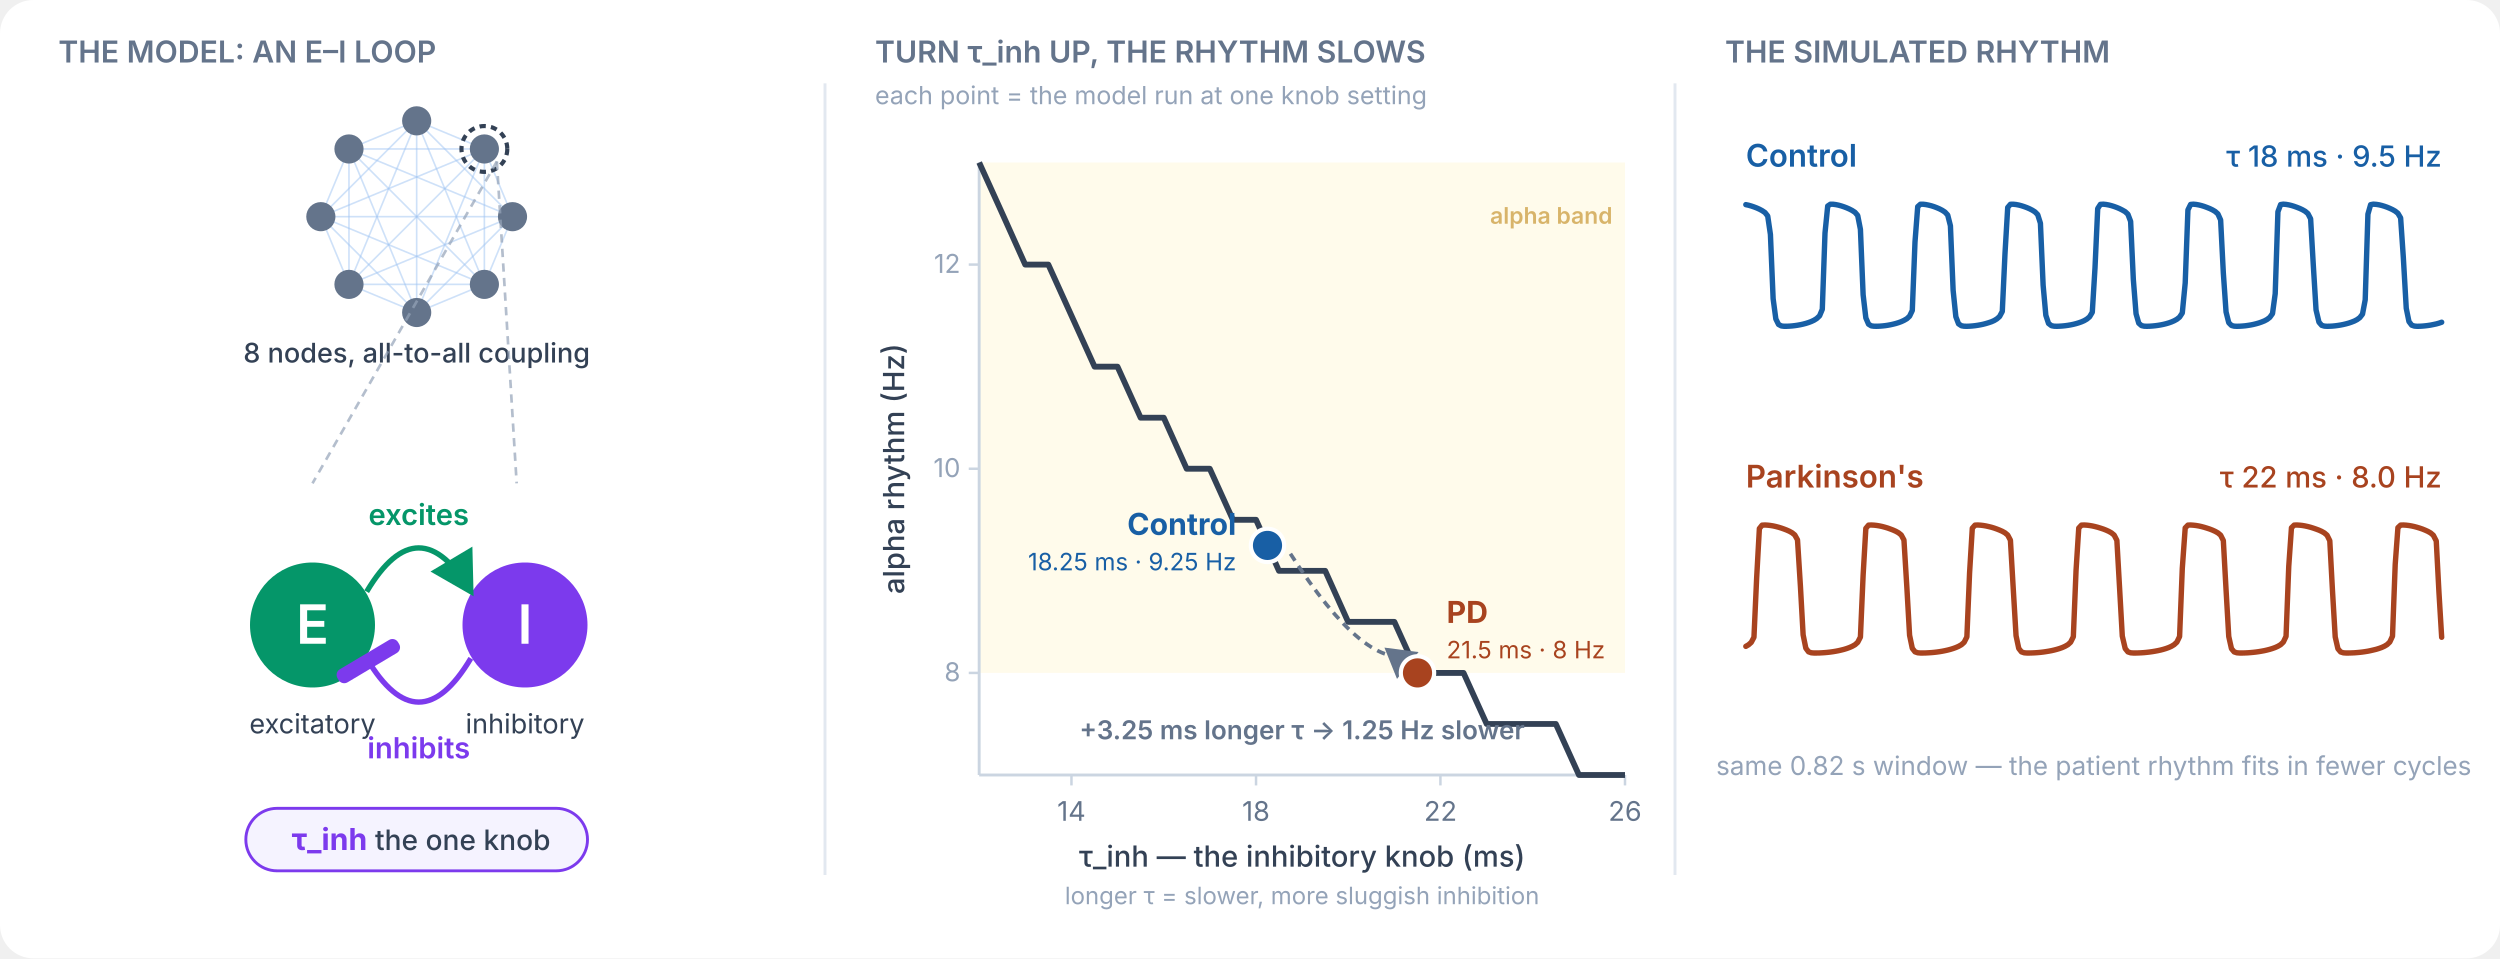
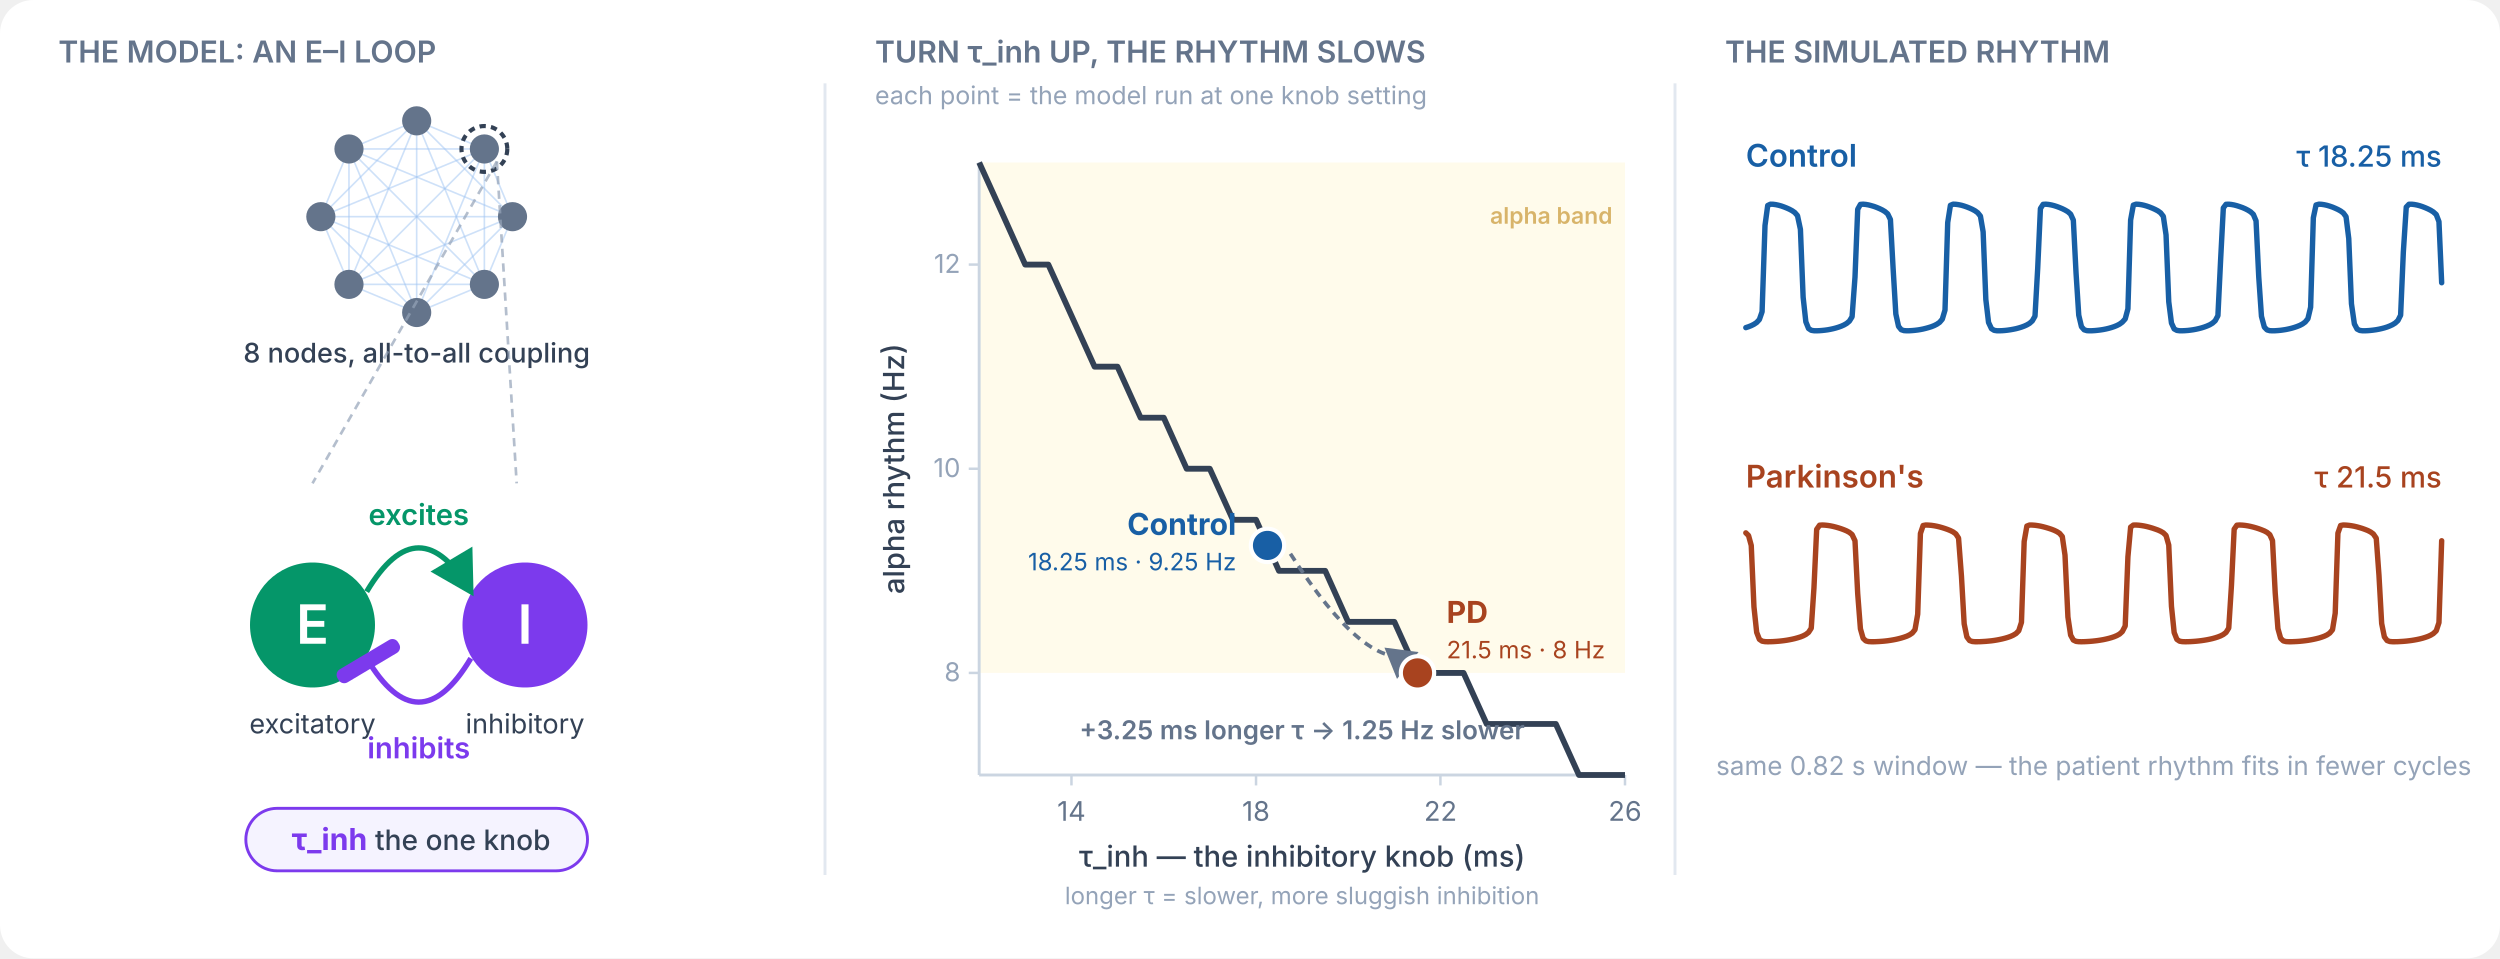
<svg xmlns="http://www.w3.org/2000/svg" viewBox="0 0 1200 460" font-family="-apple-system, BlinkMacSystemFont, 'Segoe UI', 'Inter', Helvetica, Arial, sans-serif">
  <defs>
    <marker id="ex" markerWidth="9" markerHeight="9" refX="7" refY="4.5" orient="auto">
      <path d="M0,0 L0,9 L8,4.5 z" fill="#059669" />
    </marker>
    <marker id="bar" markerWidth="10" markerHeight="16" refX="3" refY="8" orient="auto">
      <rect x="1" y="1.5" width="2.8" height="13" rx="1.2" fill="#7c3aed" />
    </marker>
    <marker id="sh" markerWidth="9" markerHeight="9" refX="6.5" refY="4.5" orient="auto">
      <path d="M0,0 L0,9 L8,4.5 z" fill="#64748b" />
    </marker>
  </defs>
  <rect width="1200" height="460" rx="16" fill="#ffffff" />
  <line x1="396.0" y1="40.0" x2="396.0" y2="420.0" stroke="#e2e8f0" stroke-width="1.4" />
  <line x1="804.0" y1="40.0" x2="804.0" y2="420.0" stroke="#e2e8f0" stroke-width="1.4" />
  <text x="28" y="30" fill="#64748b" font-size="14.5" font-weight="600" text-anchor="start" font-family="-apple-system, BlinkMacSystemFont, 'Segoe UI', 'Inter', Helvetica, Arial, sans-serif">THE MODEL: AN E–I LOOP</text>
  <line x1="200.0" y1="58.0" x2="232.5" y2="71.5" stroke="#9ec3f2" stroke-width="0.8" opacity="0.5" />
  <line x1="200.0" y1="58.0" x2="246.0" y2="104.0" stroke="#9ec3f2" stroke-width="0.8" opacity="0.5" />
  <line x1="200.0" y1="58.0" x2="232.5" y2="136.5" stroke="#9ec3f2" stroke-width="0.8" opacity="0.5" />
  <line x1="200.0" y1="58.0" x2="200.0" y2="150.0" stroke="#9ec3f2" stroke-width="0.8" opacity="0.5" />
  <line x1="200.0" y1="58.0" x2="167.5" y2="136.5" stroke="#9ec3f2" stroke-width="0.8" opacity="0.5" />
  <line x1="200.0" y1="58.0" x2="154.0" y2="104.0" stroke="#9ec3f2" stroke-width="0.8" opacity="0.5" />
  <line x1="200.0" y1="58.0" x2="167.5" y2="71.5" stroke="#9ec3f2" stroke-width="0.8" opacity="0.5" />
  <line x1="232.5" y1="71.5" x2="246.0" y2="104.0" stroke="#9ec3f2" stroke-width="0.8" opacity="0.5" />
  <line x1="232.5" y1="71.5" x2="232.5" y2="136.5" stroke="#9ec3f2" stroke-width="0.8" opacity="0.5" />
  <line x1="232.5" y1="71.5" x2="200.0" y2="150.0" stroke="#9ec3f2" stroke-width="0.8" opacity="0.5" />
  <line x1="232.5" y1="71.5" x2="167.5" y2="136.5" stroke="#9ec3f2" stroke-width="0.8" opacity="0.5" />
  <line x1="232.5" y1="71.5" x2="154.0" y2="104.0" stroke="#9ec3f2" stroke-width="0.8" opacity="0.5" />
  <line x1="232.5" y1="71.5" x2="167.5" y2="71.5" stroke="#9ec3f2" stroke-width="0.8" opacity="0.5" />
  <line x1="246.0" y1="104.0" x2="232.5" y2="136.5" stroke="#9ec3f2" stroke-width="0.8" opacity="0.5" />
  <line x1="246.0" y1="104.0" x2="200.0" y2="150.0" stroke="#9ec3f2" stroke-width="0.8" opacity="0.5" />
  <line x1="246.0" y1="104.0" x2="167.5" y2="136.5" stroke="#9ec3f2" stroke-width="0.8" opacity="0.5" />
  <line x1="246.0" y1="104.0" x2="154.0" y2="104.0" stroke="#9ec3f2" stroke-width="0.8" opacity="0.5" />
  <line x1="246.0" y1="104.0" x2="167.5" y2="71.5" stroke="#9ec3f2" stroke-width="0.8" opacity="0.5" />
  <line x1="232.5" y1="136.5" x2="200.0" y2="150.0" stroke="#9ec3f2" stroke-width="0.8" opacity="0.5" />
  <line x1="232.5" y1="136.5" x2="167.5" y2="136.5" stroke="#9ec3f2" stroke-width="0.8" opacity="0.5" />
  <line x1="232.5" y1="136.5" x2="154.0" y2="104.0" stroke="#9ec3f2" stroke-width="0.8" opacity="0.5" />
  <line x1="232.5" y1="136.5" x2="167.5" y2="71.5" stroke="#9ec3f2" stroke-width="0.8" opacity="0.5" />
  <line x1="200.0" y1="150.0" x2="167.5" y2="136.5" stroke="#9ec3f2" stroke-width="0.8" opacity="0.5" />
  <line x1="200.0" y1="150.0" x2="154.0" y2="104.0" stroke="#9ec3f2" stroke-width="0.8" opacity="0.5" />
  <line x1="200.0" y1="150.0" x2="167.5" y2="71.5" stroke="#9ec3f2" stroke-width="0.8" opacity="0.5" />
  <line x1="167.5" y1="136.5" x2="154.0" y2="104.0" stroke="#9ec3f2" stroke-width="0.8" opacity="0.5" />
  <line x1="167.5" y1="136.5" x2="167.5" y2="71.5" stroke="#9ec3f2" stroke-width="0.8" opacity="0.5" />
  <line x1="154.0" y1="104.0" x2="167.5" y2="71.5" stroke="#9ec3f2" stroke-width="0.8" opacity="0.5" />
  <circle cx="200.0" cy="58.0" r="7" fill="#64748b" />
  <circle cx="232.5" cy="71.5" r="11" fill="none" stroke="#334155" stroke-width="2" stroke-dasharray="3 2.5" />
  <circle cx="232.5" cy="71.5" r="7" fill="#64748b" />
  <circle cx="246.0" cy="104.0" r="7" fill="#64748b" />
  <circle cx="232.5" cy="136.5" r="7" fill="#64748b" />
  <circle cx="200.0" cy="150.0" r="7" fill="#64748b" />
  <circle cx="167.5" cy="136.5" r="7" fill="#64748b" />
  <circle cx="154.0" cy="104.0" r="7" fill="#64748b" />
  <circle cx="167.5" cy="71.5" r="7" fill="#64748b" />
  <text x="200" y="174" fill="#334155" font-size="13" font-weight="500" text-anchor="middle" font-family="-apple-system, BlinkMacSystemFont, 'Segoe UI', 'Inter', Helvetica, Arial, sans-serif">8 nodes, all-to-all coupling</text>
  <line x1="238.5" y1="77.5" x2="248.0" y2="232.0" stroke="#94a3b8" stroke-width="1.3" stroke-dasharray="4 3" opacity="0.7" />
  <line x1="238.5" y1="77.5" x2="150.0" y2="232.0" stroke="#94a3b8" stroke-width="1.3" stroke-dasharray="4 3" opacity="0.7" />
  <circle cx="150" cy="300" r="30" fill="#059669" />
  <text x="150" y="309" fill="#ffffff" font-size="26" font-weight="600" text-anchor="middle" font-family="-apple-system, BlinkMacSystemFont, 'Segoe UI', 'Inter', Helvetica, Arial, sans-serif">E</text>
  <text x="150" y="352" fill="#334155" font-size="13" font-weight="400" text-anchor="middle" font-family="-apple-system, BlinkMacSystemFont, 'Segoe UI', 'Inter', Helvetica, Arial, sans-serif">excitatory</text>
  <circle cx="252" cy="300" r="30" fill="#7c3aed" />
  <text x="252" y="309" fill="#ffffff" font-size="26" font-weight="600" text-anchor="middle" font-family="-apple-system, BlinkMacSystemFont, 'Segoe UI', 'Inter', Helvetica, Arial, sans-serif">I</text>
  <text x="252" y="352" fill="#334155" font-size="13" font-weight="400" text-anchor="middle" font-family="-apple-system, BlinkMacSystemFont, 'Segoe UI', 'Inter', Helvetica, Arial, sans-serif">inhibitory</text>
  <path d="M 176 284 Q 201.0 242 226 284" fill="none" stroke="#059669" stroke-width="2.6" marker-end="url(#ex)" />
  <text x="201.0" y="252" fill="#059669" font-size="14" font-weight="600" text-anchor="middle" font-family="-apple-system, BlinkMacSystemFont, 'Segoe UI', 'Inter', Helvetica, Arial, sans-serif">excites</text>
  <path d="M 226 316 Q 201.0 358 176 316" fill="none" stroke="#7c3aed" stroke-width="2.6" marker-end="url(#bar)" />
  <text x="201.0" y="364" fill="#7c3aed" font-size="14" font-weight="600" text-anchor="middle" font-family="-apple-system, BlinkMacSystemFont, 'Segoe UI', 'Inter', Helvetica, Arial, sans-serif">inhibits</text>
  <rect x="118" y="388" width="164" height="30" rx="15" fill="#f5f3ff" stroke="#7c3aed" stroke-width="1.4" />
  <text x="140" y="408" fill="#7c3aed" font-size="14.5" font-weight="700" text-anchor="start" font-family="-apple-system, BlinkMacSystemFont, 'Segoe UI', 'Inter', Helvetica, Arial, sans-serif">τ_inh</text>
  <text x="180" y="408" fill="#334155" font-size="13.5" font-weight="500" text-anchor="start" font-family="-apple-system, BlinkMacSystemFont, 'Segoe UI', 'Inter', Helvetica, Arial, sans-serif">the one knob</text>
  <text x="420" y="30" fill="#64748b" font-size="14.5" font-weight="600" text-anchor="start" font-family="-apple-system, BlinkMacSystemFont, 'Segoe UI', 'Inter', Helvetica, Arial, sans-serif">TURN τ_inh UP, THE RHYTHM SLOWS</text>
  <text x="420" y="50" fill="#94a3b8" font-size="12" font-weight="400" text-anchor="start" font-family="-apple-system, BlinkMacSystemFont, 'Segoe UI', 'Inter', Helvetica, Arial, sans-serif">each point = the model run at one knob setting</text>
  <rect x="470" y="78.0" width="310" height="245.0" rx="0" fill="#fffbeb" />
  <text x="774" y="107.4" fill="#d8b46a" font-size="11" font-weight="600" text-anchor="end" font-family="-apple-system, BlinkMacSystemFont, 'Segoe UI', 'Inter', Helvetica, Arial, sans-serif">alpha band</text>
  <line x1="470.0" y1="372.0" x2="780.0" y2="372.0" stroke="#cbd5e1" stroke-width="1.4" />
  <line x1="470.0" y1="78.0" x2="470.0" y2="372.0" stroke="#cbd5e1" stroke-width="1.4" />
  <line x1="514.3" y1="372.0" x2="514.3" y2="377.0" stroke="#cbd5e1" stroke-width="1.2" />
  <text x="514.286" y="394" fill="#64748b" font-size="13" font-weight="400" text-anchor="middle" font-family="-apple-system, BlinkMacSystemFont, 'Segoe UI', 'Inter', Helvetica, Arial, sans-serif">14</text>
  <line x1="602.9" y1="372.0" x2="602.9" y2="377.0" stroke="#cbd5e1" stroke-width="1.2" />
  <text x="602.857" y="394" fill="#64748b" font-size="13" font-weight="400" text-anchor="middle" font-family="-apple-system, BlinkMacSystemFont, 'Segoe UI', 'Inter', Helvetica, Arial, sans-serif">18</text>
  <line x1="691.4" y1="372.0" x2="691.4" y2="377.0" stroke="#cbd5e1" stroke-width="1.2" />
  <text x="691.429" y="394" fill="#64748b" font-size="13" font-weight="400" text-anchor="middle" font-family="-apple-system, BlinkMacSystemFont, 'Segoe UI', 'Inter', Helvetica, Arial, sans-serif">22</text>
  <line x1="780.0" y1="372.0" x2="780.0" y2="377.0" stroke="#cbd5e1" stroke-width="1.2" />
  <text x="780.0" y="394" fill="#64748b" font-size="13" font-weight="400" text-anchor="middle" font-family="-apple-system, BlinkMacSystemFont, 'Segoe UI', 'Inter', Helvetica, Arial, sans-serif">26</text>
  <line x1="465.0" y1="323.0" x2="470.0" y2="323.0" stroke="#cbd5e1" stroke-width="1.2" />
  <text x="461" y="327.0" fill="#94a3b8" font-size="12.5" font-weight="400" text-anchor="end" font-family="-apple-system, BlinkMacSystemFont, 'Segoe UI', 'Inter', Helvetica, Arial, sans-serif">8</text>
  <line x1="465.0" y1="225.0" x2="470.0" y2="225.0" stroke="#cbd5e1" stroke-width="1.2" />
  <text x="461" y="229.0" fill="#94a3b8" font-size="12.5" font-weight="400" text-anchor="end" font-family="-apple-system, BlinkMacSystemFont, 'Segoe UI', 'Inter', Helvetica, Arial, sans-serif">10</text>
  <line x1="465.0" y1="127.0" x2="470.0" y2="127.0" stroke="#cbd5e1" stroke-width="1.2" />
  <text x="461" y="131.0" fill="#94a3b8" font-size="12.5" font-weight="400" text-anchor="end" font-family="-apple-system, BlinkMacSystemFont, 'Segoe UI', 'Inter', Helvetica, Arial, sans-serif">12</text>
  <text x="625.0" y="416" fill="#334155" font-size="14" font-weight="500" text-anchor="middle" font-family="-apple-system, BlinkMacSystemFont, 'Segoe UI', 'Inter', Helvetica, Arial, sans-serif">τ_inh — the inhibitory knob (ms)</text>
  <text x="625.0" y="434" fill="#94a3b8" font-size="11.5" font-weight="400" text-anchor="middle" font-family="-apple-system, BlinkMacSystemFont, 'Segoe UI', 'Inter', Helvetica, Arial, sans-serif">longer τ = slower, more sluggish inhibition</text>
  <text x="434" y="225.0" fill="#334155" font-size="14" font-weight="500" text-anchor="middle" font-family="-apple-system, BlinkMacSystemFont, 'Segoe UI', 'Inter', Helvetica, Arial, sans-serif" transform="rotate(-90 434 225)">alpha rhythm (Hz)</text>
  <path d="M 470.0 78.0 L 481.1 102.5 L 492.1 127.0 L 503.2 127.0 L 514.3 151.5 L 525.4 176.0 L 536.4 176.0 L 547.5 200.5 L 558.6 200.5 L 569.6 225.0 L 580.7 225.0 L 591.8 249.5 L 602.9 249.5 L 613.9 274.0 L 625.0 274.0 L 636.1 274.0 L 647.1 298.5 L 658.2 298.5 L 669.3 298.5 L 680.4 323.0 L 691.4 323.0 L 702.5 323.0 L 713.6 347.5 L 724.6 347.5 L 735.7 347.5 L 746.8 347.5 L 757.9 372.0 L 768.9 372.0 L 780.0 372.0" fill="none" stroke="#334155" stroke-width="2.8" stroke-linejoin="round" />
  <path d="M 619.4 265.8 Q 656.0 323.0 678.4 314.0" fill="none" stroke="#64748b" stroke-width="1.8" stroke-dasharray="4 3" marker-end="url(#sh)" />
  <circle cx="608.4" cy="261.8" r="8" fill="#185FA5" stroke="#ffffff" stroke-width="2" />
  <text x="593.393" y="256.75" fill="#185FA5" font-size="14.5" font-weight="700" text-anchor="end" font-family="-apple-system, BlinkMacSystemFont, 'Segoe UI', 'Inter', Helvetica, Arial, sans-serif">Control</text>
  <text x="593.393" y="273.75" fill="#185FA5" font-size="11.5" font-weight="400" text-anchor="end" font-family="-apple-system, BlinkMacSystemFont, 'Segoe UI', 'Inter', Helvetica, Arial, sans-serif">18.25 ms · 9.25 Hz</text>
  <circle cx="680.4" cy="323.0" r="8" fill="#a8431f" stroke="#ffffff" stroke-width="2" />
  <text x="694.357" y="299.0" fill="#a8431f" font-size="14.5" font-weight="700" text-anchor="start" font-family="-apple-system, BlinkMacSystemFont, 'Segoe UI', 'Inter', Helvetica, Arial, sans-serif">PD</text>
  <text x="694.357" y="316.0" fill="#a8431f" font-size="11.5" font-weight="400" text-anchor="start" font-family="-apple-system, BlinkMacSystemFont, 'Segoe UI', 'Inter', Helvetica, Arial, sans-serif">21.5 ms · 8 Hz</text>
  <text x="625.0" y="354.85" fill="#64748b" font-size="12.5" font-weight="600" text-anchor="middle" font-family="-apple-system, BlinkMacSystemFont, 'Segoe UI', 'Inter', Helvetica, Arial, sans-serif">+3.25 ms longer τ  →  1.25 Hz slower</text>
  <text x="828" y="30" fill="#64748b" font-size="14.5" font-weight="600" text-anchor="start" font-family="-apple-system, BlinkMacSystemFont, 'Segoe UI', 'Inter', Helvetica, Arial, sans-serif">THE SIMULATED RHYTHM</text>
-   <path d="M 838.0 98.23 L 839.3 98.51 L 840.6 98.88 L 841.9 99.32 L 843.2 99.82 L 844.5 100.40 L 845.8 101.09 L 847.2 102.03 L 848.5 103.67 L 849.8 112.54 L 851.1 143.37 L 852.4 153.10 L 853.7 155.73 L 855.0 156.44 L 856.3 156.61 L 857.6 156.61 L 858.9 156.55 L 860.2 156.45 L 861.5 156.30 L 862.8 156.11 L 864.2 155.86 L 865.5 155.57 L 866.8 155.23 L 868.1 154.82 L 869.4 154.33 L 870.7 153.72 L 872.0 152.91 L 873.4 151.60 L 874.7 148.47 L 876.0 111.86 L 877.3 98.90 L 878.6 98.02 L 879.9 98.04 L 881.2 98.21 L 882.5 98.48 L 883.8 98.84 L 885.1 99.27 L 886.4 99.77 L 887.7 100.34 L 889.0 101.01 L 890.4 101.92 L 891.7 103.43 L 893.0 110.09 L 894.3 141.49 L 895.6 152.59 L 896.9 155.60 L 898.2 156.41 L 899.6 156.60 L 900.9 156.61 L 902.2 156.56 L 903.5 156.46 L 904.8 156.32 L 906.1 156.13 L 907.4 155.89 L 908.7 155.60 L 910.0 155.27 L 911.3 154.87 L 912.6 154.39 L 913.9 153.79 L 915.3 152.98 L 916.6 151.77 L 917.9 149.03 L 919.2 116.15 L 920.5 99.20 L 921.8 98.04 L 923.1 98.03 L 924.4 98.19 L 925.7 98.45 L 927.1 98.80 L 928.4 99.22 L 929.7 99.72 L 931.0 100.28 L 932.3 100.96 L 933.6 101.81 L 934.9 103.21 L 936.2 108.38 L 937.5 139.36 L 938.8 152.01 L 940.1 155.44 L 941.5 156.37 L 942.8 156.59 L 944.1 156.62 L 945.4 156.57 L 946.7 156.47 L 948.0 156.33 L 949.3 156.14 L 950.6 155.91 L 951.9 155.64 L 953.2 155.30 L 954.5 154.91 L 955.9 154.44 L 957.2 153.86 L 958.5 153.07 L 959.8 151.93 L 961.1 149.50 L 962.4 121.69 L 963.7 99.59 L 965.0 98.06 L 966.3 98.02 L 967.7 98.17 L 969.0 98.42 L 970.3 98.76 L 971.6 99.18 L 972.9 99.66 L 974.2 100.22 L 975.5 100.89 L 976.8 101.71 L 978.1 103.02 L 979.4 107.16 L 980.7 136.92 L 982.0 151.34 L 983.3 155.26 L 984.7 156.33 L 986.0 156.58 L 987.3 156.62 L 988.6 156.57 L 989.9 156.48 L 991.2 156.35 L 992.6 156.16 L 993.9 155.94 L 995.2 155.67 L 996.5 155.34 L 997.8 154.95 L 999.1 154.49 L 1000.4 153.92 L 1001.7 153.16 L 1003.0 152.07 L 1004.3 149.89 L 1005.6 128.60 L 1006.9 100.10 L 1008.2 98.09 L 1009.6 98.01 L 1010.9 98.15 L 1012.2 98.39 L 1013.5 98.72 L 1014.8 99.13 L 1016.1 99.61 L 1017.4 100.16 L 1018.7 100.82 L 1020.1 101.62 L 1021.4 102.84 L 1022.7 106.27 L 1024.0 134.16 L 1025.3 150.59 L 1026.6 155.12 L 1027.9 156.28 L 1029.2 156.57 L 1030.5 156.62 L 1031.8 156.58 L 1033.1 156.49 L 1034.4 156.36 L 1035.8 156.18 L 1037.1 155.96 L 1038.4 155.70 L 1039.7 155.38 L 1041.0 155.00 L 1042.3 154.54 L 1043.6 153.97 L 1044.9 153.25 L 1046.2 152.21 L 1047.5 150.23 L 1048.9 135.83 L 1050.2 100.77 L 1051.5 98.13 L 1052.8 98.01 L 1054.1 98.13 L 1055.4 98.36 L 1056.7 98.68 L 1058.0 99.08 L 1059.3 99.56 L 1060.7 100.12 L 1062.0 100.75 L 1063.3 101.52 L 1064.6 102.68 L 1065.9 105.58 L 1067.2 131.03 L 1068.5 149.72 L 1069.8 154.90 L 1071.1 156.22 L 1072.4 156.56 L 1073.7 156.62 L 1075.0 156.59 L 1076.4 156.50 L 1077.7 156.38 L 1079.0 156.20 L 1080.3 155.99 L 1081.6 155.73 L 1082.9 155.41 L 1084.2 155.04 L 1085.5 154.59 L 1086.9 154.03 L 1088.2 153.33 L 1089.5 152.34 L 1090.8 150.53 L 1092.1 140.96 L 1093.4 101.65 L 1094.7 98.19 L 1096.0 98.00 L 1097.3 98.11 L 1098.6 98.33 L 1099.9 98.64 L 1101.2 99.04 L 1102.5 99.51 L 1103.9 100.06 L 1105.2 100.68 L 1106.5 101.43 L 1107.8 102.53 L 1109.1 105.04 L 1110.4 127.50 L 1111.7 148.74 L 1113.1 154.64 L 1114.4 156.15 L 1115.7 156.54 L 1117.0 156.62 L 1118.3 156.59 L 1119.6 156.52 L 1120.9 156.39 L 1122.2 156.22 L 1123.5 156.01 L 1124.8 155.75 L 1126.1 155.44 L 1127.4 155.08 L 1128.7 154.64 L 1130.1 154.09 L 1131.4 153.41 L 1132.7 152.46 L 1134.0 150.79 L 1135.3 143.91 L 1136.6 102.80 L 1137.9 98.24 L 1139.2 98.00 L 1140.6 98.10 L 1141.9 98.30 L 1143.2 98.61 L 1144.5 99.00 L 1145.8 99.46 L 1147.1 100.00 L 1148.4 100.61 L 1149.7 101.35 L 1151.0 102.39 L 1152.3 104.60 L 1153.6 123.61 L 1155.0 147.98 L 1156.3 154.35 L 1157.6 156.07 L 1158.9 156.52 L 1160.2 156.62 L 1161.5 156.60 L 1162.8 156.52 L 1164.1 156.40 L 1165.4 156.24 L 1166.7 156.04 L 1168.0 155.78 L 1169.4 155.48 L 1170.7 155.12 L 1172.0 154.67" fill="none" stroke="#185FA5" stroke-width="2.6" stroke-linejoin="round" stroke-linecap="round" />
+   <path d="M 838.0 157.26 L 839.3 156.83 L 840.6 156.31 L 841.9 155.66 L 843.2 154.79 L 844.5 153.38 L 845.8 149.63 L 847.2 108.24 L 848.5 98.64 L 849.8 98.01 L 851.1 98.05 L 852.4 98.23 L 853.7 98.51 L 855.0 98.87 L 856.3 99.33 L 857.6 99.85 L 858.9 100.43 L 860.2 101.12 L 861.5 102.02 L 862.8 103.51 L 864.2 110.09 L 865.5 142.64 L 866.8 154.47 L 868.1 157.68 L 869.4 158.54 L 870.7 158.75 L 872.0 158.78 L 873.4 158.72 L 874.7 158.62 L 876.0 158.48 L 877.3 158.30 L 878.6 158.06 L 879.9 157.78 L 881.2 157.44 L 882.5 157.04 L 883.8 156.57 L 885.1 155.99 L 886.4 155.24 L 887.7 154.15 L 889.0 152.05 L 890.4 133.01 L 891.7 100.45 L 893.0 98.11 L 894.3 98.01 L 895.6 98.13 L 896.9 98.36 L 898.2 98.70 L 899.6 99.11 L 900.9 99.60 L 902.2 100.15 L 903.5 100.78 L 904.8 101.56 L 906.1 102.67 L 907.4 105.36 L 908.7 128.99 L 910.0 150.72 L 911.3 156.66 L 912.6 158.27 L 913.9 158.69 L 915.3 158.78 L 916.6 158.75 L 917.9 158.67 L 919.2 158.55 L 920.5 158.39 L 921.8 158.18 L 923.1 157.92 L 924.4 157.60 L 925.7 157.24 L 927.1 156.80 L 928.4 156.28 L 929.7 155.62 L 931.0 154.73 L 932.3 153.21 L 933.6 148.84 L 934.9 106.82 L 936.2 98.55 L 937.5 98.00 L 938.8 98.06 L 940.1 98.24 L 941.5 98.53 L 942.8 98.91 L 944.1 99.36 L 945.4 99.88 L 946.7 100.47 L 948.0 101.17 L 949.3 102.11 L 950.6 103.72 L 951.9 111.29 L 953.2 143.77 L 954.5 154.78 L 955.9 157.76 L 957.2 158.56 L 958.5 158.76 L 959.8 158.77 L 961.1 158.72 L 962.4 158.62 L 963.7 158.47 L 965.0 158.28 L 966.3 158.05 L 967.7 157.76 L 969.0 157.42 L 970.3 157.02 L 971.6 156.54 L 972.9 155.95 L 974.2 155.19 L 975.5 154.03 L 976.8 151.74 L 978.1 128.72 L 979.4 100.10 L 980.7 98.09 L 982.0 98.01 L 983.3 98.14 L 984.7 98.39 L 986.0 98.72 L 987.3 99.14 L 988.6 99.63 L 989.9 100.18 L 991.2 100.82 L 992.6 101.64 L 993.9 102.80 L 995.2 105.66 L 996.5 131.04 L 997.8 151.29 L 999.1 156.82 L 1000.4 158.31 L 1001.7 158.71 L 1003.0 158.78 L 1004.3 158.75 L 1005.6 158.67 L 1006.9 158.54 L 1008.2 158.38 L 1009.6 158.16 L 1010.9 157.90 L 1012.2 157.59 L 1013.5 157.22 L 1014.8 156.78 L 1016.1 156.25 L 1017.4 155.58 L 1018.7 154.63 L 1020.1 153.09 L 1021.4 148.22 L 1022.7 105.59 L 1024.0 98.46 L 1025.3 98.00 L 1026.6 98.07 L 1027.9 98.26 L 1029.2 98.55 L 1030.5 98.93 L 1031.8 99.39 L 1033.1 99.91 L 1034.4 100.50 L 1035.8 101.23 L 1037.1 102.18 L 1038.4 103.86 L 1039.7 112.75 L 1041.0 144.83 L 1042.3 155.07 L 1043.6 157.88 L 1044.9 158.59 L 1046.2 158.76 L 1047.5 158.77 L 1048.9 158.71 L 1050.2 158.61 L 1051.5 158.46 L 1052.8 158.27 L 1054.1 158.03 L 1055.4 157.74 L 1056.7 157.40 L 1058.0 156.99 L 1059.3 156.51 L 1060.7 155.89 L 1062.0 155.11 L 1063.3 153.95 L 1064.6 151.52 L 1065.9 124.68 L 1067.2 99.80 L 1068.5 98.07 L 1069.8 98.02 L 1071.1 98.16 L 1072.4 98.40 L 1073.7 98.74 L 1075.0 99.16 L 1076.4 99.65 L 1077.7 100.21 L 1079.0 100.88 L 1080.3 101.69 L 1081.6 102.89 L 1082.9 106.00 L 1084.2 132.96 L 1085.5 151.82 L 1086.9 157.04 L 1088.2 158.37 L 1089.5 158.72 L 1090.8 158.78 L 1092.1 158.75 L 1093.4 158.66 L 1094.7 158.54 L 1096.0 158.36 L 1097.3 158.15 L 1098.6 157.88 L 1099.9 157.57 L 1101.2 157.19 L 1102.5 156.75 L 1103.9 156.19 L 1105.2 155.51 L 1106.5 154.57 L 1107.8 152.97 L 1109.1 147.46 L 1110.4 104.53 L 1111.7 98.39 L 1113.1 98.00 L 1114.4 98.08 L 1115.7 98.28 L 1117.0 98.57 L 1118.3 98.96 L 1119.6 99.41 L 1120.9 99.96 L 1122.2 100.56 L 1123.5 101.28 L 1124.8 102.24 L 1126.1 104.01 L 1127.4 114.50 L 1128.7 145.82 L 1130.1 155.48 L 1131.4 157.95 L 1132.7 158.61 L 1134.0 158.77 L 1135.3 158.77 L 1136.6 158.71 L 1137.9 158.60 L 1139.2 158.45 L 1140.6 158.25 L 1141.9 158.01 L 1143.2 157.72 L 1144.5 157.38 L 1145.8 156.97 L 1147.1 156.46 L 1148.4 155.86 L 1149.7 155.06 L 1151.0 153.86 L 1152.3 151.28 L 1153.6 121.07 L 1155.0 99.41 L 1156.3 98.05 L 1157.6 98.02 L 1158.9 98.17 L 1160.2 98.42 L 1161.5 98.76 L 1162.8 99.19 L 1164.1 99.70 L 1165.4 100.27 L 1166.7 100.92 L 1168.0 101.74 L 1169.4 102.99 L 1170.7 106.39 L 1172.0 135.71" fill="none" stroke="#185FA5" stroke-width="2.6" stroke-linejoin="round" stroke-linecap="round" />
  <text x="838" y="80" fill="#185FA5" font-size="15" font-weight="600" text-anchor="start" font-family="-apple-system, BlinkMacSystemFont, 'Segoe UI', 'Inter', Helvetica, Arial, sans-serif">Control</text>
-   <text x="1172" y="80" fill="#185FA5" font-size="14" font-weight="500" text-anchor="end" font-family="-apple-system, BlinkMacSystemFont, 'Segoe UI', 'Inter', Helvetica, Arial, sans-serif">τ 18 ms · 9.5 Hz</text>
-   <path d="M 838.0 310.25 L 839.3 309.49 L 840.6 308.34 L 841.9 305.88 L 843.2 277.24 L 844.5 253.71 L 845.8 252.08 L 847.2 252.00 L 848.5 252.08 L 849.8 252.23 L 851.1 252.44 L 852.4 252.73 L 853.7 253.07 L 855.0 253.47 L 856.3 253.93 L 857.6 254.43 L 858.9 255.01 L 860.2 255.73 L 861.5 256.78 L 862.8 259.13 L 864.2 281.37 L 865.5 304.72 L 866.8 311.13 L 868.1 312.87 L 869.4 313.33 L 870.7 313.44 L 872.0 313.44 L 873.4 313.41 L 874.7 313.34 L 876.0 313.25 L 877.3 313.13 L 878.6 312.98 L 879.9 312.80 L 881.2 312.58 L 882.5 312.33 L 883.8 312.03 L 885.1 311.70 L 886.4 311.30 L 887.7 310.83 L 889.0 310.26 L 890.4 309.48 L 891.7 308.32 L 893.0 305.80 L 894.3 276.08 L 895.6 253.63 L 896.9 252.07 L 898.2 252.00 L 899.6 252.08 L 900.9 252.23 L 902.2 252.45 L 903.5 252.73 L 904.8 253.08 L 906.1 253.47 L 907.4 253.94 L 908.7 254.44 L 910.0 255.02 L 911.3 255.75 L 912.6 256.80 L 913.9 259.21 L 915.3 282.09 L 916.6 304.93 L 917.9 311.19 L 919.2 312.88 L 920.5 313.33 L 921.8 313.44 L 923.1 313.44 L 924.4 313.41 L 925.7 313.34 L 927.1 313.25 L 928.4 313.13 L 929.7 312.98 L 931.0 312.80 L 932.3 312.58 L 933.6 312.32 L 934.9 312.03 L 936.2 311.69 L 937.5 311.29 L 938.8 310.82 L 940.1 310.25 L 941.5 309.46 L 942.8 308.29 L 944.1 305.72 L 945.4 274.96 L 946.7 253.55 L 948.0 252.07 L 949.3 252.00 L 950.6 252.08 L 951.9 252.23 L 953.2 252.45 L 954.5 252.74 L 955.9 253.08 L 957.2 253.48 L 958.5 253.94 L 959.8 254.45 L 961.1 255.03 L 962.4 255.76 L 963.7 256.83 L 965.0 259.29 L 966.3 281.57 L 967.7 305.13 L 969.0 311.24 L 970.3 312.90 L 971.6 313.34 L 972.9 313.44 L 974.2 313.44 L 975.5 313.40 L 976.8 313.34 L 978.1 313.25 L 979.4 313.13 L 980.7 312.98 L 982.0 312.79 L 983.3 312.58 L 984.7 312.32 L 986.0 312.02 L 987.3 311.68 L 988.6 311.29 L 989.9 310.82 L 991.2 310.24 L 992.6 309.44 L 993.9 308.26 L 995.2 305.64 L 996.5 273.88 L 997.8 253.47 L 999.1 252.06 L 1000.4 252.00 L 1001.7 252.08 L 1003.0 252.24 L 1004.3 252.46 L 1005.6 252.75 L 1006.9 253.09 L 1008.2 253.49 L 1009.6 253.95 L 1010.9 254.46 L 1012.2 255.05 L 1013.5 255.78 L 1014.8 256.85 L 1016.1 259.37 L 1017.4 282.29 L 1018.7 305.33 L 1020.1 311.30 L 1021.4 312.91 L 1022.7 313.34 L 1024.0 313.44 L 1025.3 313.44 L 1026.6 313.40 L 1027.9 313.34 L 1029.2 313.25 L 1030.5 313.12 L 1031.8 312.97 L 1033.1 312.79 L 1034.4 312.57 L 1035.8 312.31 L 1037.1 312.02 L 1038.4 311.68 L 1039.7 311.28 L 1041.0 310.81 L 1042.3 310.22 L 1043.6 309.43 L 1044.9 308.23 L 1046.2 305.55 L 1047.5 272.86 L 1048.9 253.40 L 1050.2 252.06 L 1051.5 252.00 L 1052.8 252.09 L 1054.1 252.24 L 1055.4 252.46 L 1056.7 252.75 L 1058.0 253.10 L 1059.3 253.50 L 1060.7 253.96 L 1062.0 254.47 L 1063.3 255.06 L 1064.6 255.79 L 1065.9 256.88 L 1067.2 259.46 L 1068.5 283.00 L 1069.8 305.52 L 1071.1 311.35 L 1072.4 312.92 L 1073.7 313.34 L 1075.0 313.44 L 1076.4 313.44 L 1077.7 313.40 L 1079.0 313.34 L 1080.3 313.24 L 1081.6 313.12 L 1082.9 312.97 L 1084.2 312.79 L 1085.5 312.57 L 1086.9 312.31 L 1088.2 312.01 L 1089.5 311.67 L 1090.8 311.27 L 1092.1 310.80 L 1093.4 310.21 L 1094.7 309.44 L 1096.0 308.20 L 1097.3 305.46 L 1098.6 271.88 L 1099.9 253.33 L 1101.2 252.05 L 1102.5 252.00 L 1103.9 252.09 L 1105.2 252.24 L 1106.5 252.47 L 1107.8 252.76 L 1109.1 253.10 L 1110.4 253.51 L 1111.7 253.96 L 1113.1 254.48 L 1114.4 255.07 L 1115.7 255.81 L 1117.0 256.91 L 1118.3 259.55 L 1119.6 283.69 L 1120.9 305.70 L 1122.2 311.40 L 1123.5 312.94 L 1124.8 313.35 L 1126.1 313.44 L 1127.4 313.44 L 1128.7 313.40 L 1130.1 313.34 L 1131.4 313.24 L 1132.7 313.12 L 1134.0 312.97 L 1135.3 312.78 L 1136.6 312.57 L 1137.9 312.30 L 1139.2 312.00 L 1140.6 311.66 L 1141.9 311.26 L 1143.2 310.79 L 1144.5 310.20 L 1145.8 309.42 L 1147.1 308.17 L 1148.4 305.37 L 1149.7 270.95 L 1151.0 253.27 L 1152.3 252.05 L 1153.6 252.00 L 1155.0 252.09 L 1156.3 252.25 L 1157.6 252.47 L 1158.9 252.76 L 1160.2 253.11 L 1161.5 253.51 L 1162.8 253.96 L 1164.1 254.49 L 1165.4 255.08 L 1166.7 255.82 L 1168.0 256.93 L 1169.4 259.65 L 1170.7 284.37 L 1172.0 305.89" fill="none" stroke="#a8431f" stroke-width="2.6" stroke-linejoin="round" stroke-linecap="round" />
+   <text x="1172" y="80" fill="#185FA5" font-size="14" font-weight="500" text-anchor="end" font-family="-apple-system, BlinkMacSystemFont, 'Segoe UI', 'Inter', Helvetica, Arial, sans-serif">τ 18.25 ms</text>
+   <path d="M 838.0 255.78 L 839.3 257.06 L 840.6 261.82 L 841.9 291.30 L 843.2 303.54 L 844.5 306.86 L 845.8 307.76 L 847.2 307.99 L 848.5 308.04 L 849.8 308.02 L 851.1 307.97 L 852.4 307.89 L 853.7 307.79 L 855.0 307.66 L 856.3 307.50 L 857.6 307.31 L 858.9 307.08 L 860.2 306.82 L 861.5 306.52 L 862.8 306.16 L 864.2 305.73 L 865.5 305.21 L 866.8 304.54 L 868.1 303.54 L 869.4 301.54 L 870.7 282.18 L 872.0 254.10 L 873.4 252.10 L 874.7 252.00 L 876.0 252.07 L 877.3 252.21 L 878.6 252.41 L 879.9 252.68 L 881.2 253.01 L 882.5 253.39 L 883.8 253.81 L 885.1 254.29 L 886.4 254.84 L 887.7 255.54 L 889.0 256.60 L 890.4 259.59 L 891.7 285.00 L 893.0 301.82 L 894.3 306.40 L 895.6 307.63 L 896.9 307.96 L 898.2 308.03 L 899.6 308.03 L 900.9 307.98 L 902.2 307.91 L 903.5 307.82 L 904.8 307.70 L 906.1 307.55 L 907.4 307.36 L 908.7 307.14 L 910.0 306.89 L 911.3 306.59 L 912.6 306.25 L 913.9 305.85 L 915.3 305.35 L 916.6 304.72 L 917.9 303.84 L 919.2 302.23 L 920.5 294.81 L 921.8 256.09 L 923.1 252.24 L 924.4 252.00 L 925.7 252.05 L 927.1 252.17 L 928.4 252.36 L 929.7 252.61 L 931.0 252.92 L 932.3 253.29 L 933.6 253.70 L 934.9 254.16 L 936.2 254.69 L 937.5 255.34 L 938.8 256.28 L 940.1 258.27 L 941.5 276.59 L 942.8 299.44 L 944.1 305.75 L 945.4 307.46 L 946.7 307.92 L 948.0 308.03 L 949.3 308.03 L 950.6 308.00 L 951.9 307.93 L 953.2 307.85 L 954.5 307.73 L 955.9 307.59 L 957.2 307.41 L 958.5 307.20 L 959.8 306.95 L 961.1 306.67 L 962.4 306.34 L 963.7 305.96 L 965.0 305.50 L 966.3 304.92 L 967.7 304.09 L 969.0 302.76 L 970.3 298.72 L 971.6 259.92 L 972.9 252.51 L 974.2 252.01 L 975.5 252.03 L 976.8 252.13 L 978.1 252.31 L 979.4 252.54 L 980.7 252.84 L 982.0 253.19 L 983.3 253.58 L 984.7 254.04 L 986.0 254.55 L 987.3 255.17 L 988.6 256.00 L 989.9 257.55 L 991.2 266.46 L 992.6 296.17 L 993.9 304.87 L 995.2 307.22 L 996.5 307.85 L 997.8 308.01 L 999.1 308.04 L 1000.4 308.01 L 1001.7 307.95 L 1003.0 307.87 L 1004.3 307.76 L 1005.6 307.62 L 1006.9 307.46 L 1008.2 307.26 L 1009.6 307.02 L 1010.9 306.74 L 1012.2 306.43 L 1013.5 306.06 L 1014.8 305.62 L 1016.1 305.07 L 1017.4 304.35 L 1018.7 303.17 L 1020.1 300.45 L 1021.4 267.28 L 1022.7 253.02 L 1024.0 252.04 L 1025.3 252.01 L 1026.6 252.10 L 1027.9 252.26 L 1029.2 252.48 L 1030.5 252.76 L 1031.8 253.10 L 1033.1 253.48 L 1034.4 253.92 L 1035.8 254.42 L 1037.1 255.00 L 1038.4 255.76 L 1039.7 257.03 L 1041.0 261.63 L 1042.3 290.99 L 1043.6 303.64 L 1044.9 306.89 L 1046.2 307.77 L 1047.5 307.99 L 1048.9 308.04 L 1050.2 308.02 L 1051.5 307.97 L 1052.8 307.89 L 1054.1 307.79 L 1055.4 307.66 L 1056.7 307.50 L 1058.0 307.31 L 1059.3 307.09 L 1060.7 306.81 L 1062.0 306.51 L 1063.3 306.15 L 1064.6 305.73 L 1065.9 305.22 L 1067.2 304.55 L 1068.5 303.56 L 1069.8 301.48 L 1071.1 280.98 L 1072.4 254.00 L 1073.7 252.10 L 1075.0 252.00 L 1076.4 252.07 L 1077.7 252.21 L 1079.0 252.42 L 1080.3 252.69 L 1081.6 253.01 L 1082.9 253.38 L 1084.2 253.80 L 1085.5 254.28 L 1086.9 254.85 L 1088.2 255.55 L 1089.5 256.63 L 1090.8 259.50 L 1092.1 284.57 L 1093.4 301.70 L 1094.7 306.37 L 1096.0 307.64 L 1097.3 307.96 L 1098.6 308.03 L 1099.9 308.03 L 1101.2 307.98 L 1102.5 307.92 L 1103.9 307.82 L 1105.2 307.69 L 1106.5 307.54 L 1107.8 307.36 L 1109.1 307.14 L 1110.4 306.89 L 1111.7 306.60 L 1113.1 306.25 L 1114.4 305.84 L 1115.7 305.36 L 1117.0 304.74 L 1118.3 303.85 L 1119.6 302.27 L 1120.9 294.34 L 1122.2 255.91 L 1123.5 252.23 L 1124.8 252.00 L 1126.1 252.05 L 1127.4 252.17 L 1128.7 252.35 L 1130.1 252.61 L 1131.4 252.92 L 1132.7 253.29 L 1134.0 253.69 L 1135.3 254.16 L 1136.6 254.68 L 1137.9 255.36 L 1139.2 256.30 L 1140.6 258.34 L 1141.9 276.04 L 1143.2 299.28 L 1144.5 305.71 L 1145.8 307.45 L 1147.1 307.92 L 1148.4 308.03 L 1149.7 308.03 L 1151.0 308.00 L 1152.3 307.93 L 1153.6 307.85 L 1155.0 307.73 L 1156.3 307.58 L 1157.6 307.41 L 1158.9 307.20 L 1160.2 306.96 L 1161.5 306.68 L 1162.8 306.35 L 1164.1 305.95 L 1165.4 305.49 L 1166.7 304.90 L 1168.0 304.11 L 1169.4 302.78 L 1170.7 298.85 L 1172.0 259.57" fill="none" stroke="#a8431f" stroke-width="2.6" stroke-linejoin="round" stroke-linecap="round" />
  <text x="838" y="234" fill="#a8431f" font-size="15" font-weight="600" text-anchor="start" font-family="-apple-system, BlinkMacSystemFont, 'Segoe UI', 'Inter', Helvetica, Arial, sans-serif">Parkinson's</text>
-   <text x="1172" y="234" fill="#a8431f" font-size="14" font-weight="500" text-anchor="end" font-family="-apple-system, BlinkMacSystemFont, 'Segoe UI', 'Inter', Helvetica, Arial, sans-serif">τ 22 ms · 8.0 Hz</text>
+   <text x="1172" y="234" fill="#a8431f" font-size="14" font-weight="500" text-anchor="end" font-family="-apple-system, BlinkMacSystemFont, 'Segoe UI', 'Inter', Helvetica, Arial, sans-serif">τ 21.5 ms</text>
  <text x="1005.0" y="372" fill="#94a3b8" font-size="12.5" font-weight="400" text-anchor="middle" font-family="-apple-system, BlinkMacSystemFont, 'Segoe UI', 'Inter', Helvetica, Arial, sans-serif">same 0.82 s window — the patient rhythm fits in fewer cycles</text>
</svg>
